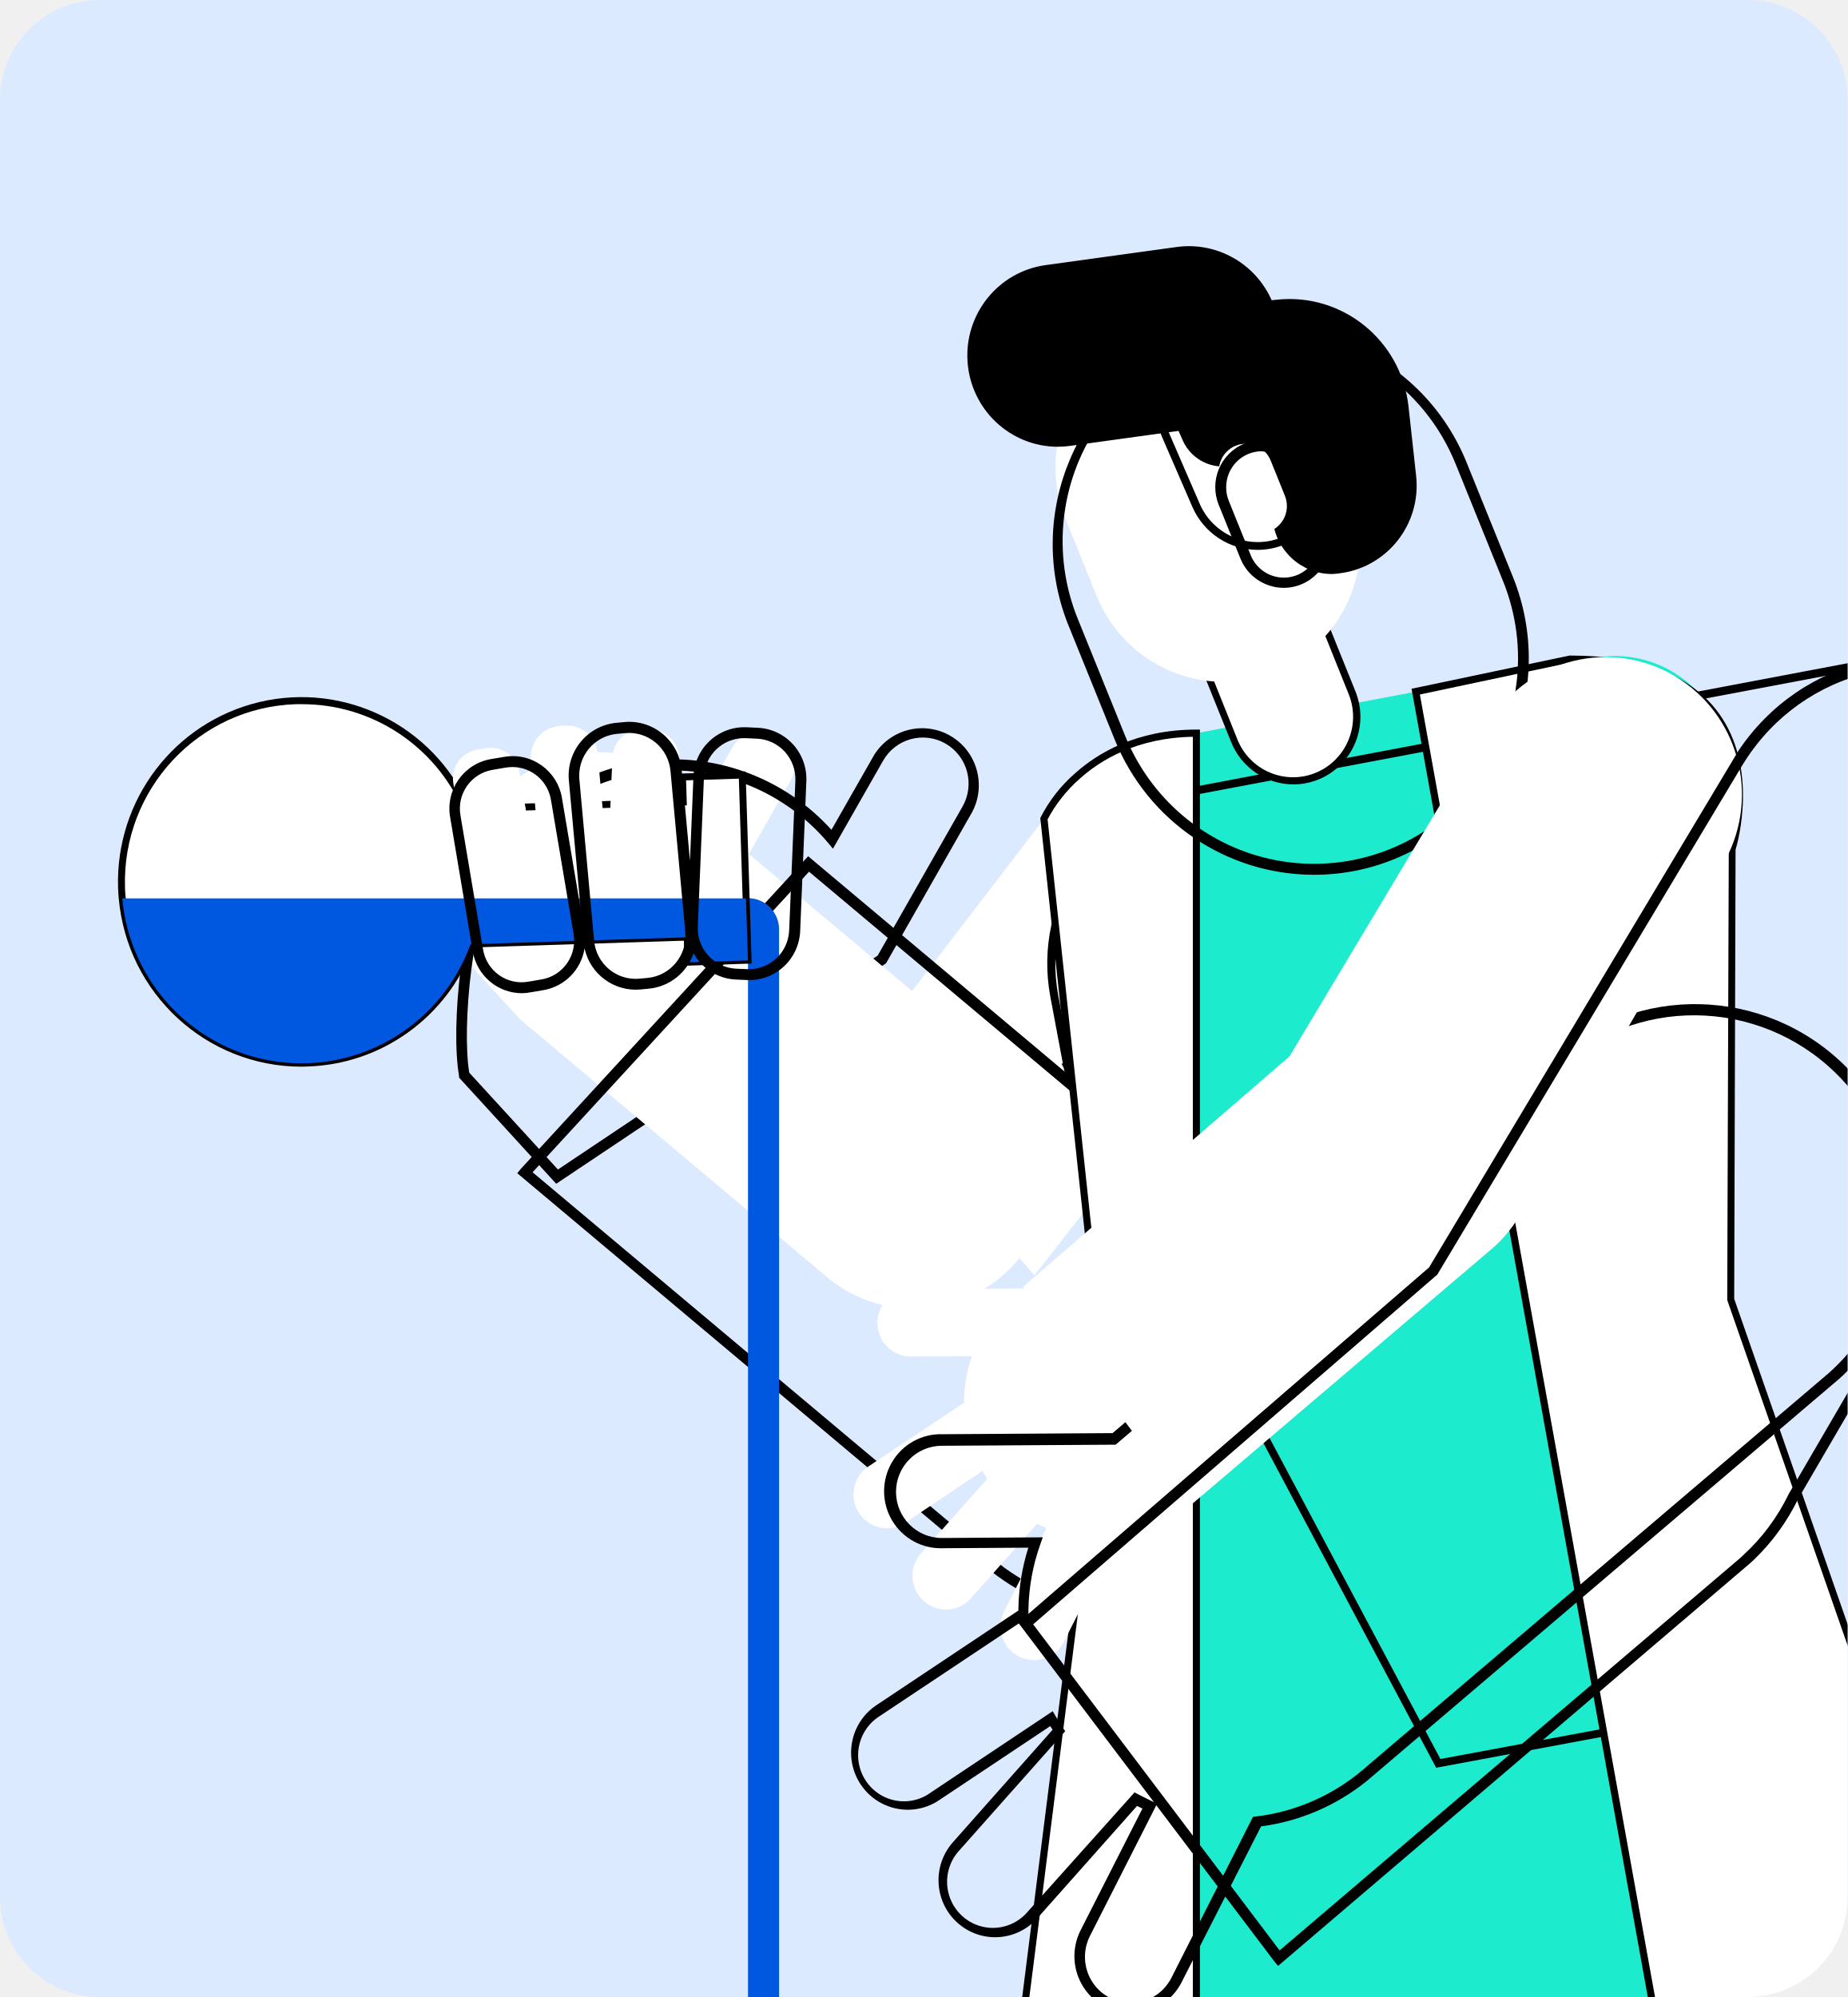
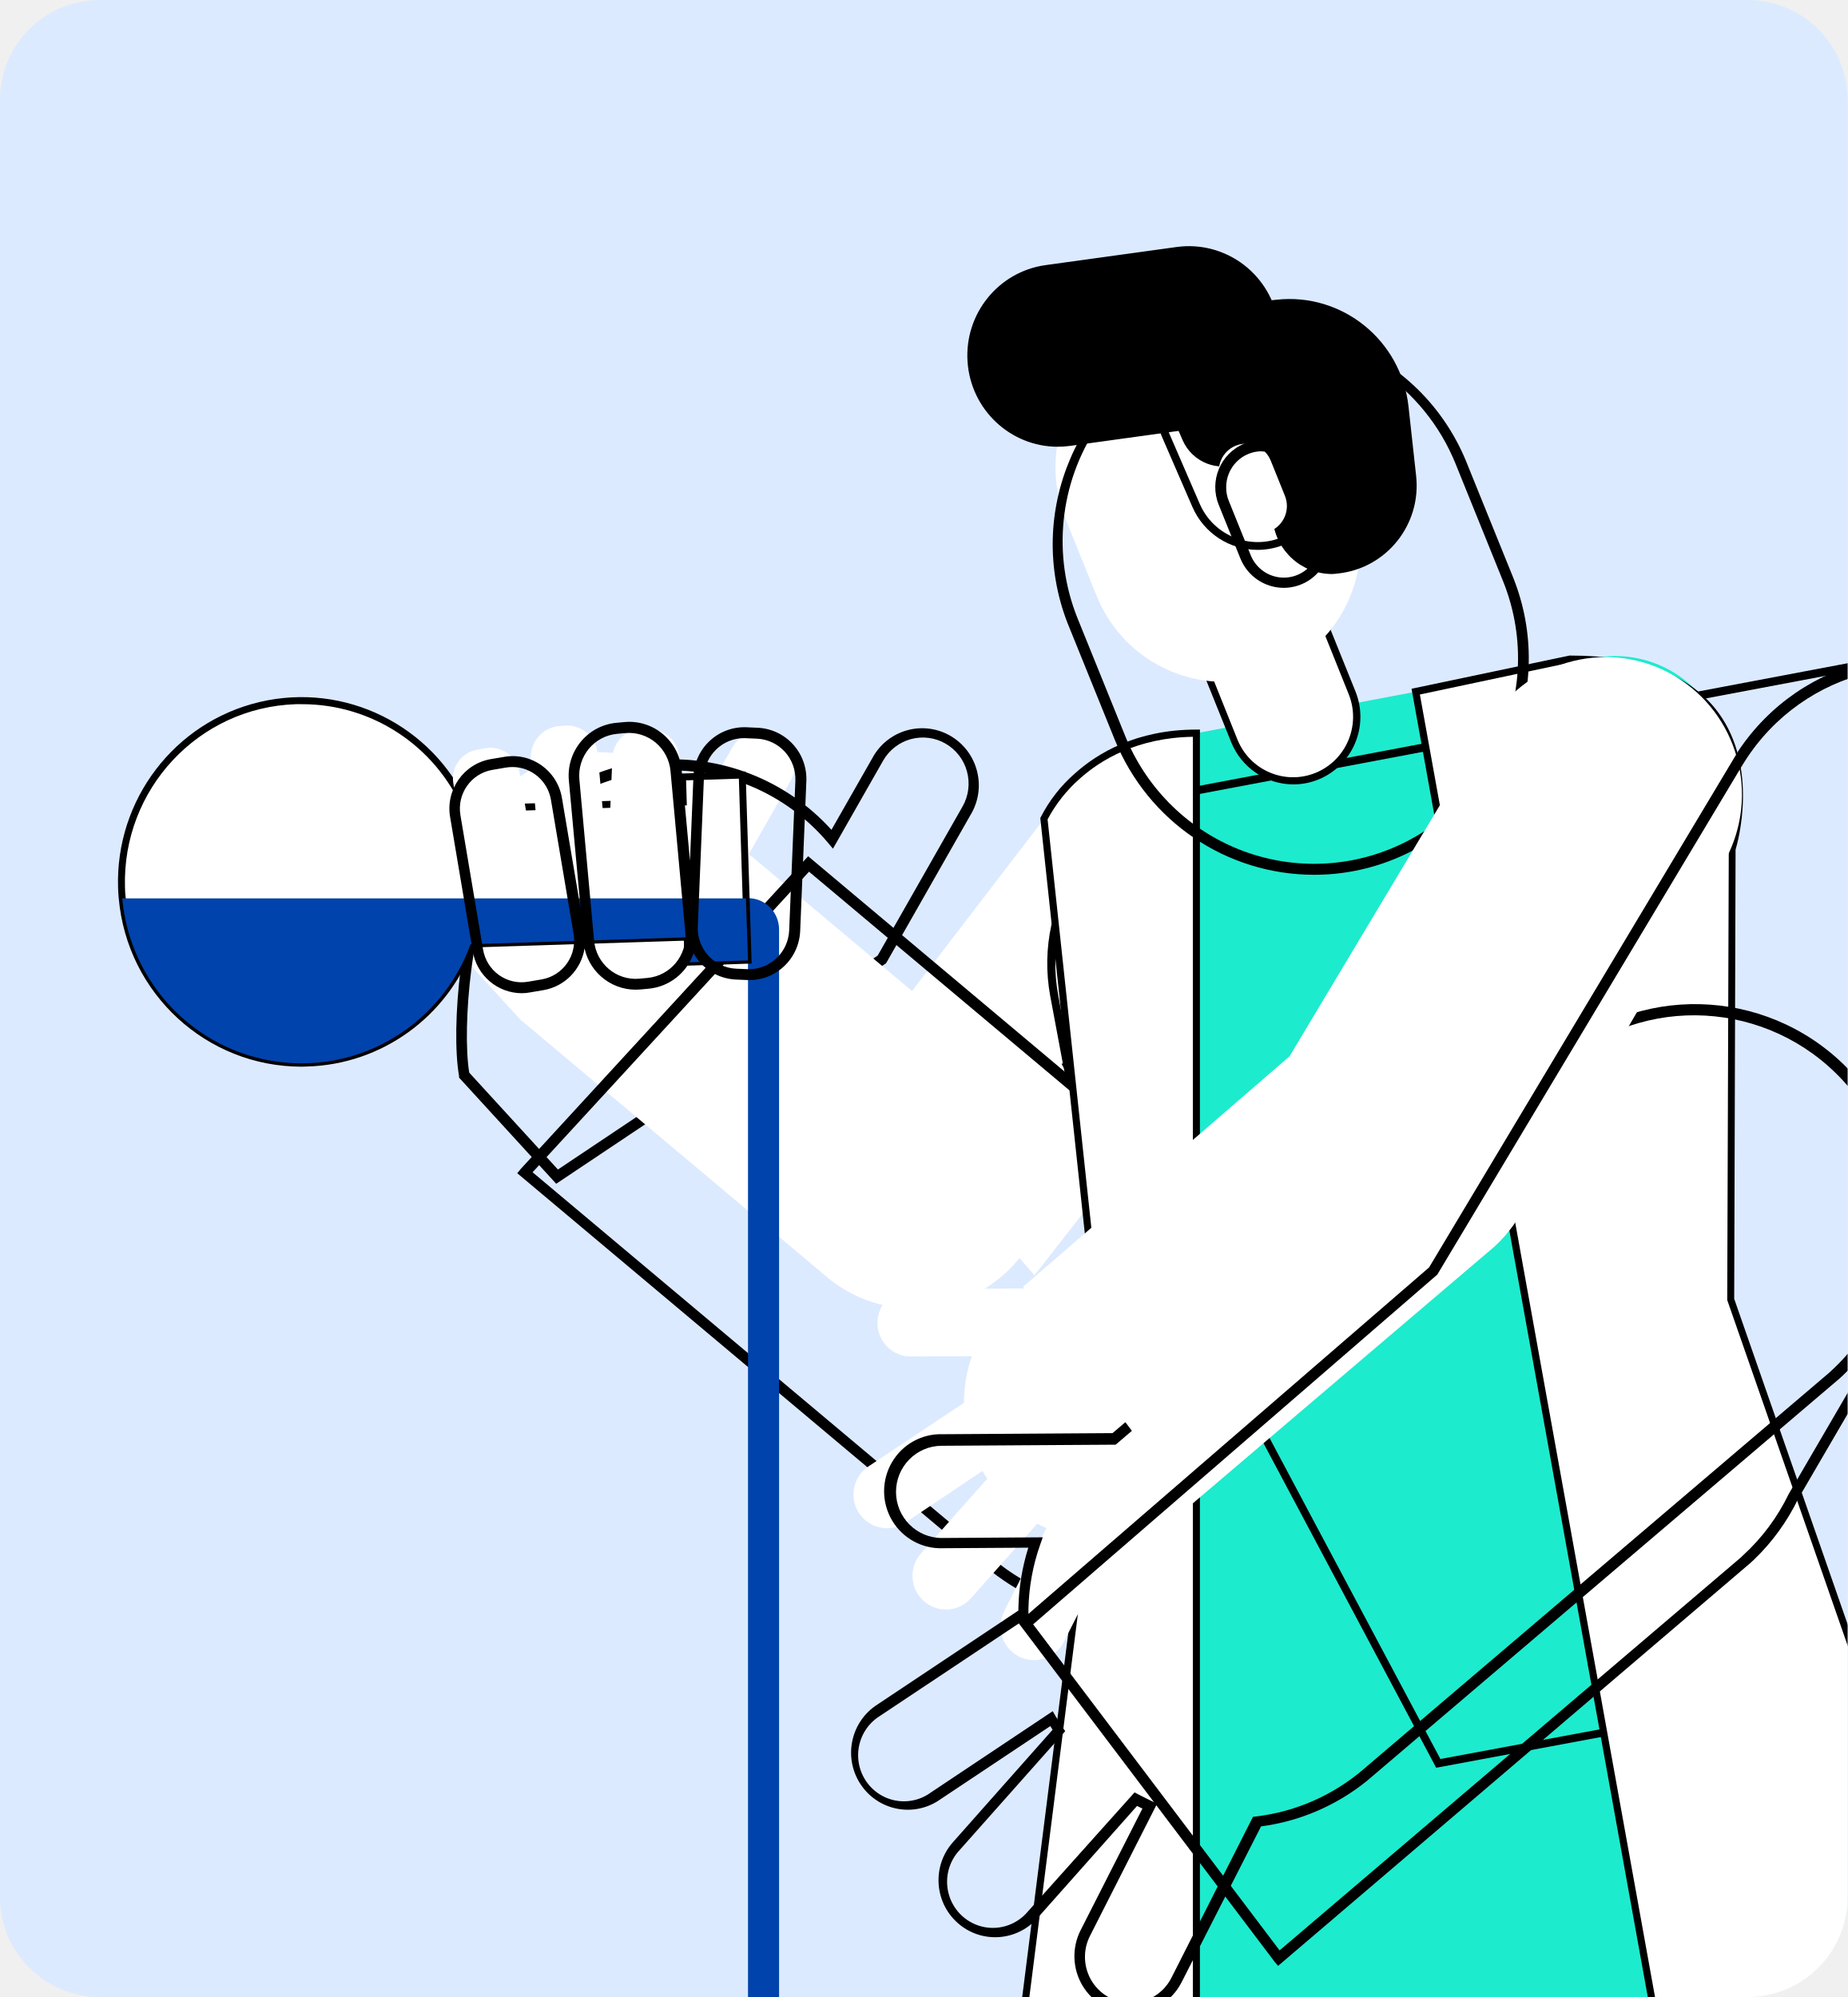
<svg xmlns="http://www.w3.org/2000/svg" width="74" height="80" viewBox="0 0 74 80" fill="none">
  <rect width="74" height="80" rx="4" fill="#DCEAFF" />
  <mask id="mask0" mask-type="alpha" maskUnits="userSpaceOnUse" x="0" y="7" width="74" height="73">
    <path d="M0 7H74V76C74 78.209 72.209 80 70 80H0V7Z" fill="#C4C4C4" />
  </mask>
  <g mask="url(#mask0)">
    <path d="M31.159 29.451C31.8 29.823 32.022 30.647 31.655 31.294L29.414 35.231L20.913 40.921L18.478 38.262C18.256 36.986 18.558 33.955 19.282 32.763C20.037 31.518 21.252 30.626 22.661 30.284C24.069 29.942 25.555 30.177 26.791 30.938C27.291 31.244 27.738 31.631 28.115 32.081L29.327 29.952C29.697 29.306 30.516 29.083 31.159 29.453V29.451Z" fill="white" />
    <path fill-rule="evenodd" clip-rule="evenodd" d="M18.386 43.169L22.277 47.422L35.489 38.588L38.94 32.526C39.512 31.438 39.123 30.089 38.062 29.476C37.001 28.864 35.649 29.208 35.005 30.255L33.301 33.243C31.485 31.233 28.835 30.201 26.148 30.457C23.461 30.713 21.05 32.228 19.641 34.546C18.481 36.456 18.046 41.163 18.386 43.106V43.169ZM22.346 46.851L18.793 42.97C18.492 41.093 18.918 36.558 20 34.776C21.368 32.535 23.719 31.09 26.324 30.889C28.929 30.688 31.472 31.756 33.163 33.761L33.361 33.999L35.369 30.475C35.611 30.049 36.01 29.738 36.48 29.61C36.95 29.481 37.451 29.546 37.873 29.79C38.294 30.034 38.603 30.435 38.73 30.907C38.858 31.38 38.794 31.884 38.552 32.308L35.152 38.282L22.346 46.851Z" fill="black" />
    <path d="M50.297 30.808C47.987 28.979 44.654 29.319 42.755 31.577L42.661 31.699L42.629 31.738L42.571 31.817L36.529 39.701L28.354 32.837L20.928 40.917L33.259 51.274C35.583 53.084 38.913 52.719 40.795 50.447L40.833 50.399L41.433 51.088L51.356 38.384C53.092 35.984 52.623 32.631 50.297 30.808Z" fill="white" />
    <path fill-rule="evenodd" clip-rule="evenodd" d="M39.916 63.112C41.386 64.207 43.166 64.798 44.995 64.801C47.483 64.787 49.841 63.684 51.456 61.779L52.38 62.839L67.714 43.189L67.844 43.012C70.434 39.263 69.662 34.129 66.086 31.321C62.53 28.495 57.402 28.955 54.399 32.369H54.383L54.059 32.788L54.002 32.864L44.854 44.788L32.368 34.301L20.853 46.832L20.717 46.999L39.742 62.978L39.916 63.112ZM40.013 62.639L39.929 62.577L21.331 46.961L32.403 34.92L44.919 45.431L54.314 33.174L54.352 33.122L54.401 33.054L54.594 32.821C57.416 29.445 62.392 28.937 65.83 31.674C69.284 34.391 69.971 39.378 67.382 42.938L67.322 43.026L52.374 62.182L51.458 61.132L51.24 61.405C48.444 64.804 43.472 65.351 40.013 62.639Z" fill="black" />
-     <path d="M29.959 35.98C30.646 35.98 31.203 36.541 31.203 37.233V99.443H29.959V35.98Z" fill="#0057E0" />
+     <path d="M29.959 35.98C30.646 35.98 31.203 36.541 31.203 37.233V99.443H29.959V35.98Z" fill="#0043AC" />
    <path d="M29.959 38.475L27.56 38.552L27.528 37.55L18.846 37.827C17.689 41.02 14.486 42.977 11.14 42.536C7.793 42.095 5.198 39.375 4.896 35.99C4.882 35.85 4.875 35.709 4.869 35.567C4.759 32.09 7.113 29.023 10.482 28.255C13.852 27.486 17.289 29.233 18.677 32.418L27.358 32.141L27.329 31.139L29.728 31.062L29.883 35.99L29.959 38.475Z" fill="white" />
    <path fill-rule="evenodd" clip-rule="evenodd" d="M4.756 35.993C5.098 39.808 8.273 42.73 12.077 42.731L12.31 42.724C15.278 42.637 17.899 40.752 18.945 37.954L27.39 37.684L27.422 38.688L30.105 38.6L29.863 30.906L27.18 30.992L27.21 31.994L18.768 32.262C17.316 29.052 13.816 27.319 10.405 28.121C6.994 28.923 4.618 32.038 4.729 35.563C4.733 35.692 4.74 35.844 4.756 35.993ZM11.848 28.21H12.077H12.082C14.887 28.201 17.428 29.87 18.551 32.458L18.59 32.547L27.509 32.263L27.479 31.261L29.593 31.193L29.817 38.319L27.703 38.388L27.669 37.386L18.748 37.67L18.716 37.761C17.588 40.901 14.443 42.829 11.155 42.396C7.867 41.962 5.32 39.284 5.033 35.958C5.017 35.815 5.006 35.669 5.006 35.546C4.889 31.62 7.949 28.338 11.848 28.21Z" fill="black" />
-     <path d="M29.959 38.475L27.56 38.552L27.528 37.55L18.846 37.827C17.689 41.02 14.486 42.977 11.139 42.536C7.793 42.095 5.198 39.374 4.896 35.989H29.876L29.959 38.475Z" fill="#0057E0" />
+     <path d="M29.959 38.475L27.56 38.552L27.528 37.55L18.846 37.827C17.689 41.02 14.486 42.977 11.139 42.536C7.793 42.095 5.198 39.374 4.896 35.989H29.876L29.959 38.475Z" fill="#0043AC" />
    <path fill-rule="evenodd" clip-rule="evenodd" d="M21.651 34.662L21.266 30.439C21.236 30.111 21.336 29.784 21.546 29.531C21.755 29.277 22.056 29.118 22.382 29.088L22.595 29.069C22.921 29.038 23.245 29.14 23.497 29.35C23.749 29.561 23.907 29.864 23.937 30.192L24.322 34.415C24.352 34.743 24.252 35.07 24.042 35.323C23.833 35.577 23.532 35.736 23.206 35.766L22.993 35.786C22.667 35.816 22.343 35.715 22.091 35.504C21.839 35.293 21.681 34.99 21.651 34.662ZM20.093 35.864L20.448 35.805C21.081 35.696 21.507 35.092 21.401 34.454L20.807 30.933C20.699 30.296 20.099 29.867 19.466 29.974L19.11 30.035C18.806 30.086 18.534 30.257 18.355 30.511C18.176 30.764 18.105 31.079 18.158 31.385L18.751 34.905C18.859 35.543 19.459 35.972 20.093 35.864ZM27.208 30.466L27.046 34.387C27.033 34.705 26.894 35.005 26.66 35.221C26.426 35.436 26.117 35.55 25.801 35.535L25.509 35.525C24.85 35.497 24.338 34.936 24.365 34.272L24.527 30.352C24.54 30.033 24.678 29.732 24.911 29.517C25.145 29.301 25.454 29.187 25.77 29.201L26.064 29.214C26.381 29.227 26.679 29.366 26.894 29.601C27.109 29.836 27.222 30.147 27.208 30.466Z" fill="white" />
    <path fill-rule="evenodd" clip-rule="evenodd" d="M18.935 38.113C19.098 39.079 19.928 39.786 20.9 39.788C21.013 39.787 21.126 39.776 21.237 39.755L21.781 39.662C22.622 39.513 23.276 38.844 23.412 37.996C23.643 39.033 24.605 39.736 25.657 39.638L25.983 39.607C26.806 39.53 27.508 38.976 27.779 38.19C28.125 38.814 28.769 39.212 29.478 39.241L29.926 39.26C30.467 39.283 30.995 39.088 31.394 38.718C31.792 38.349 32.028 37.834 32.049 37.289L32.296 31.294C32.319 30.748 32.126 30.216 31.758 29.815C31.391 29.413 30.881 29.176 30.339 29.154L29.894 29.134C29.353 29.112 28.826 29.307 28.428 29.677C28.03 30.047 27.795 30.56 27.774 31.105L27.635 34.482L27.301 30.842C27.193 29.677 26.169 28.82 25.012 28.926L24.686 28.956C23.529 29.066 22.678 30.098 22.784 31.264L23.254 36.395L22.506 31.961C22.318 30.868 21.288 30.134 20.202 30.319L19.658 30.41C18.572 30.598 17.842 31.636 18.028 32.73L18.935 38.113ZM20.261 30.749C20.351 30.735 20.442 30.727 20.533 30.727C21.292 30.732 21.938 31.285 22.066 32.038L22.974 37.421C23.043 37.833 22.947 38.255 22.707 38.595C22.467 38.935 22.102 39.166 21.694 39.235L21.15 39.328C20.741 39.398 20.322 39.301 19.984 39.06C19.646 38.818 19.417 38.451 19.348 38.039L18.441 32.656C18.296 31.8 18.868 30.988 19.718 30.842L20.261 30.749ZM23.795 37.684C23.879 38.609 24.692 39.29 25.61 39.206L25.936 39.176C26.854 39.088 27.529 38.27 27.447 37.345L26.855 30.887C26.814 30.443 26.6 30.033 26.26 29.748C25.919 29.464 25.48 29.327 25.039 29.368L24.713 29.398C24.273 29.439 23.866 29.654 23.583 29.997C23.3 30.34 23.164 30.782 23.205 31.226L23.795 37.684ZM28.195 31.124C28.23 30.256 28.938 29.57 29.801 29.57L29.866 29.572L30.315 29.591C30.741 29.609 31.143 29.797 31.432 30.113C31.721 30.429 31.873 30.848 31.856 31.277L31.608 37.273C31.569 38.166 30.821 38.859 29.934 38.825L29.486 38.806C28.599 38.767 27.911 38.013 27.948 37.12L28.195 31.124Z" fill="black" />
    <path d="M42.045 102.379H70.181L64.949 30.86L45.766 29.786C45.766 29.786 43.085 89.323 42.045 102.379Z" fill="white" />
    <path fill-rule="evenodd" clip-rule="evenodd" d="M41.891 102.522H70.334L65.085 30.849L65.076 30.723L45.624 29.626V29.771C45.597 30.367 42.932 89.462 41.903 102.368L41.891 102.522ZM70.037 102.236H42.2C43.092 90.774 45.206 45.155 45.776 32.846C45.847 31.305 45.895 30.287 45.912 29.922L64.827 30.996L70.037 102.236Z" fill="black" />
    <path d="M47.062 54.335H60.581L60.937 124.307H43.863L47.062 54.335Z" fill="#1DEBCE" />
    <path d="M68.397 52.322L83.72 118.1L67.252 122.64L54.849 52.51L68.397 52.322Z" fill="#1DEBCE" />
    <path d="M45.766 29.779L63.837 26.361C65.027 26.134 66.257 26.394 67.257 27.081C68.257 27.769 68.945 28.829 69.168 30.027L69.502 31.817C69.64 32.548 69.598 33.303 69.379 34.014L69.324 52.054L52.188 55.243L43.724 39.334C43.087 38.693 42.654 37.876 42.48 36.986C42.48 36.968 42.471 36.95 42.468 36.932L42.134 35.143C41.909 33.945 42.166 32.706 42.849 31.699C43.532 30.692 44.585 30 45.775 29.775L45.766 29.779Z" fill="#1DEBCE" />
    <path fill-rule="evenodd" clip-rule="evenodd" d="M44.534 46.402L57.522 70.816L83.855 65.906L83.983 65.882L84.067 38.184C84.401 37.078 84.465 35.908 84.255 34.772L83.741 32.035C83.011 28.138 79.285 25.573 75.414 26.302L47.773 31.529C43.899 32.26 41.345 36.014 42.066 39.916L42.569 42.601L42.517 42.615L42.601 42.773C42.879 44.148 43.55 45.409 44.534 46.402ZM44.77 46.198C43.816 45.24 43.166 44.019 42.903 42.689L42.384 39.868C41.693 36.144 44.123 32.558 47.819 31.849L75.451 26.633C79.15 25.938 82.711 28.385 83.415 32.107L83.928 34.843C84.131 35.937 84.067 37.064 83.744 38.127V38.149L83.659 65.633L57.691 70.466L44.797 46.236L44.77 46.198Z" fill="black" />
    <path d="M52.059 55.316L43.605 39.427C42.96 38.773 42.519 37.944 42.336 37.041L42.26 36.898L42.304 36.886L41.984 35.168C41.508 32.598 43.188 30.124 45.739 29.639L45.793 29.92C43.398 30.376 41.822 32.696 42.265 35.109L42.612 36.961C42.783 37.822 43.203 38.613 43.82 39.233L43.845 39.267L52.311 55.176L52.059 55.316Z" fill="black" />
    <path d="M47.918 29.371V102.376H38.252L44.218 55.246L41.812 32.794C41.812 32.794 43.36 29.369 47.918 29.371Z" fill="white" />
    <path fill-rule="evenodd" clip-rule="evenodd" d="M38.091 102.522H48.06V29.227H47.913C45.515 29.227 43.95 30.179 43.061 30.976C42.493 31.468 42.025 32.067 41.682 32.738L41.666 32.774L44.074 55.248L38.091 102.522ZM47.776 102.237H38.413L44.36 55.268V55.25L41.958 32.823C42.287 32.205 42.725 31.652 43.25 31.191C44.087 30.441 45.545 29.552 47.776 29.516V102.237Z" fill="black" />
    <path d="M56.709 27.709L70.185 102.38L84.757 96.378L69.326 52.06L69.382 34.02C69.382 34.02 71.772 26.41 62.878 26.41L56.709 27.709Z" fill="white" />
    <path fill-rule="evenodd" clip-rule="evenodd" d="M70.041 102.399L70.073 102.578L84.936 96.455L69.458 52.031L69.513 34.037C69.606 33.731 70.434 30.766 68.834 28.562C67.722 27.035 65.71 26.261 62.867 26.261L56.535 27.592L70.041 102.399ZM70.289 102.176L56.869 27.822L62.886 26.546C65.632 26.549 67.556 27.283 68.608 28.729C70.09 30.764 69.341 33.591 69.25 33.937C69.244 33.958 69.241 33.97 69.241 33.971L69.179 52.08L84.582 96.29L70.289 102.176Z" fill="black" />
    <path d="M52.757 31.09C51.455 31.624 49.97 30.994 49.439 29.682L47.957 26.007L52.673 24.078L54.156 27.752C54.41 28.381 54.405 29.087 54.143 29.713C53.881 30.339 53.382 30.834 52.757 31.09Z" fill="white" />
    <path fill-rule="evenodd" clip-rule="evenodd" d="M49.313 29.736C49.726 30.754 50.709 31.42 51.801 31.423C52.147 31.423 52.491 31.355 52.812 31.224C54.186 30.66 54.846 29.082 54.289 27.698L52.753 23.89L47.778 25.928L49.313 29.736ZM49.563 29.629L48.142 26.086L52.595 24.265L54.017 27.806C54.516 29.044 53.924 30.455 52.694 30.959C51.465 31.461 50.064 30.866 49.563 29.629Z" fill="black" />
    <path d="M51.069 26.909C49.72 27.46 48.21 27.449 46.869 26.878C45.529 26.308 44.468 25.225 43.921 23.867L42.678 20.794C42.13 19.437 42.14 17.915 42.707 16.566C43.273 15.216 44.349 14.148 45.698 13.598C47.047 13.046 48.557 13.057 49.897 13.627C51.238 14.198 52.298 15.281 52.844 16.64L54.088 19.712C54.635 21.069 54.624 22.59 54.058 23.939C53.491 25.289 52.415 26.356 51.067 26.907L51.069 26.909Z" fill="white" />
    <path fill-rule="evenodd" clip-rule="evenodd" d="M44.651 29.64C45.975 32.908 49.131 35.044 52.636 35.044C53.743 35.044 54.84 34.828 55.865 34.407C60.266 32.602 62.383 27.549 60.597 23.115L58.694 18.414C56.856 14.056 51.886 11.99 47.531 13.773C43.175 15.556 41.046 20.528 42.749 24.941L44.651 29.64ZM43.949 17.089C45.464 14.819 48.001 13.455 50.718 13.45C54.045 13.45 57.041 15.477 58.298 18.578L60.2 23.28C61.893 27.489 59.884 32.284 55.708 33.999C53.7 34.821 51.45 34.806 49.454 33.957C47.457 33.108 45.877 31.495 45.062 29.473L43.16 24.774C42.138 22.24 42.434 19.359 43.949 17.089Z" fill="black" />
    <path d="M51.632 16.588L42.847 17.803C40.897 18.071 39.101 16.698 38.832 14.736C38.566 12.773 39.929 10.964 41.878 10.694L47.135 9.967C48.071 9.836 49.021 10.086 49.774 10.661C50.527 11.237 51.021 12.091 51.147 13.034L51.632 16.588Z" fill="black" />
    <path fill-rule="evenodd" clip-rule="evenodd" d="M38.752 14.49C38.881 16.403 40.456 17.89 42.359 17.897C42.525 17.897 42.691 17.885 42.855 17.863L51.707 16.639L51.213 13.02C51.083 12.059 50.579 11.191 49.812 10.604C49.045 10.019 48.079 9.763 47.126 9.895L41.867 10.622C39.982 10.889 38.622 12.578 38.752 14.49ZM47.144 10.028C47.303 10.007 47.464 9.996 47.625 9.996V10C49.37 10.003 50.845 11.301 51.081 13.041L51.558 16.529L42.838 17.733C41.6 17.904 40.365 17.397 39.599 16.403C38.833 15.409 38.652 14.079 39.124 12.914C39.596 11.749 40.649 10.926 41.887 10.755L47.144 10.028Z" fill="black" />
    <path d="M53.602 22.908C55.495 22.697 56.861 20.981 56.652 19.075L56.353 16.287C56.216 15.033 55.59 13.886 54.612 13.097C53.635 12.309 52.386 11.944 51.141 12.082L48.723 12.336L51.054 20.85C51.194 22.127 52.334 23.048 53.602 22.908Z" fill="black" />
    <path fill-rule="evenodd" clip-rule="evenodd" d="M50.981 20.859C51.114 22.073 52.133 22.993 53.347 22.995C53.435 22.992 53.523 22.984 53.61 22.972C55.539 22.757 56.931 21.009 56.719 19.066L56.412 16.273C56.118 13.628 53.755 11.72 51.127 12.007L48.629 12.27L50.981 20.859ZM55.866 21.593C55.304 22.298 54.488 22.749 53.596 22.847H53.599C53.598 22.847 53.597 22.847 53.596 22.847C53.002 22.912 52.406 22.737 51.94 22.36C51.474 21.983 51.175 21.433 51.111 20.834L48.801 12.397L51.142 12.15C53.697 11.87 55.995 13.724 56.281 16.296L56.586 19.089C56.686 19.987 56.427 20.888 55.866 21.593Z" fill="black" />
    <path d="M50.918 17.992L49.674 18.542C48.785 18.93 47.752 18.522 47.364 17.629L46.575 15.811C46.189 14.916 46.595 13.876 47.483 13.485L48.727 12.936C49.615 12.546 50.649 12.954 51.037 13.848L51.826 15.664C52.213 16.56 51.806 17.602 50.918 17.992Z" fill="black" />
    <path fill-rule="evenodd" clip-rule="evenodd" d="M47.76 20.312C48.215 21.355 49.24 22.028 50.372 22.028C50.762 22.027 51.147 21.946 51.505 21.79L53.407 20.947C54.099 20.642 54.641 20.074 54.916 19.367C55.191 18.66 55.175 17.871 54.872 17.176L53.668 14.398C53.039 12.949 51.363 12.288 49.923 12.92L48.021 13.76C46.584 14.396 45.928 16.082 46.553 17.531L47.76 20.312ZM50.059 13.211C50.378 13.07 50.722 12.998 51.07 12.997C52.077 12.999 52.989 13.599 53.394 14.527L54.598 17.305C54.868 17.924 54.881 18.627 54.636 19.257C54.391 19.887 53.907 20.392 53.291 20.663L51.388 21.503C50.107 22.065 48.616 21.477 48.054 20.189L46.85 17.409C46.29 16.118 46.875 14.615 48.157 14.051L50.059 13.211ZM51.07 12.997C51.071 12.997 51.072 12.997 51.073 12.997H51.068C51.069 12.997 51.069 12.997 51.07 12.997Z" fill="black" />
    <path d="M50.895 18.452L51.463 19.862C51.571 20.129 51.569 20.428 51.458 20.694C51.346 20.959 51.135 21.169 50.87 21.278C50.318 21.503 49.689 21.235 49.464 20.68L48.895 19.272C48.672 18.716 48.937 18.083 49.489 17.856C49.754 17.747 50.051 17.749 50.315 17.861C50.578 17.972 50.787 18.185 50.895 18.452Z" fill="white" />
    <path fill-rule="evenodd" clip-rule="evenodd" d="M49.681 22.375C49.969 23.084 50.653 23.547 51.413 23.549C52.034 23.549 52.615 23.238 52.961 22.718C53.308 22.199 53.376 21.54 53.141 20.961L52.272 18.804C51.883 17.842 50.793 17.38 49.838 17.771C48.882 18.163 48.423 19.26 48.812 20.222L49.681 22.375ZM49.528 18.5C49.796 18.229 50.16 18.077 50.54 18.077V18.085C51.123 18.085 51.649 18.439 51.869 18.983L52.739 21.139L52.753 21.169C52.94 21.649 52.859 22.192 52.54 22.596C52.222 22.999 51.714 23.2 51.207 23.124C50.701 23.048 50.274 22.705 50.087 22.226L49.217 20.069C49.145 19.896 49.109 19.709 49.111 19.522C49.109 19.139 49.259 18.771 49.528 18.5Z" fill="black" />
    <path d="M34.791 58.739L38.611 56.195V56.056C38.626 55.467 38.732 54.884 38.928 54.329L36.491 54.343C36.136 54.346 35.794 54.206 35.541 53.955C35.288 53.703 35.145 53.361 35.143 53.003C35.139 52.258 35.735 51.65 36.475 51.645L40.978 51.616L52.81 41.542C55.122 39.721 58.451 40.066 60.346 42.323C62.242 44.58 62.027 47.942 59.859 49.936L47.598 60.375C46.78 61.069 45.777 61.505 44.714 61.627L42.61 65.77C42.448 66.089 42.167 66.329 41.829 66.44C41.49 66.55 41.123 66.52 40.806 66.357C40.147 66.017 39.885 65.205 40.221 64.54L41.91 61.218C41.791 61.162 41.669 61.102 41.542 61.039L38.858 64.061C38.358 64.588 37.533 64.621 36.994 64.135C36.454 63.649 36.395 62.82 36.859 62.261L39.543 59.237C39.475 59.137 39.409 59.033 39.349 58.927L36.273 60.99C35.875 61.26 35.366 61.295 34.935 61.083C34.505 60.871 34.22 60.444 34.187 59.963C34.154 59.482 34.379 59.019 34.777 58.75L34.792 58.739H34.791Z" fill="white" />
    <path fill-rule="evenodd" clip-rule="evenodd" d="M43.365 79.558C43.776 80.235 44.507 80.65 45.295 80.653C46.147 80.656 46.928 80.18 47.32 79.419L50.508 73.165C52.062 72.96 53.529 72.329 54.751 71.34L73.667 55.232L73.827 55.085C77.092 51.93 77.359 46.764 74.439 43.285C71.518 39.805 66.414 39.211 62.782 41.927L62.768 41.913L44.559 57.411L37.751 57.455C36.922 57.428 36.144 57.859 35.724 58.579C35.303 59.299 35.305 60.192 35.73 60.91C36.156 61.627 36.935 62.053 37.764 62.022L41.186 62C40.94 62.782 40.806 63.596 40.789 64.416V64.518L35.044 68.349C34.045 69.063 33.789 70.445 34.465 71.473C35.14 72.501 36.504 72.805 37.547 72.159L42.066 69.148L42.159 69.293L38.166 73.8C37.332 74.74 37.412 76.184 38.346 77.024C39.279 77.865 40.713 77.784 41.547 76.844L45.54 72.347L45.757 72.451L43.279 77.328C42.921 78.036 42.954 78.88 43.365 79.558ZM45.591 71.883L45.442 71.803L41.178 76.565C40.748 77.085 40.071 77.328 39.412 77.197C38.754 77.066 38.218 76.584 38.017 75.938C37.815 75.293 37.98 74.589 38.446 74.102L42.664 69.351L42.569 69.212C42.458 69.045 42.363 68.894 42.278 68.749L42.164 68.55L37.272 71.814L37.25 71.831C36.701 72.215 35.988 72.267 35.389 71.969C34.79 71.669 34.4 71.066 34.371 70.394C34.342 69.721 34.679 69.086 35.25 68.736L41.191 64.778V64.453C41.21 63.575 41.368 62.707 41.661 61.88L41.765 61.585L37.729 61.612C36.716 61.616 35.891 60.792 35.887 59.772C35.884 58.752 36.702 57.922 37.715 57.918L44.684 57.874L62.67 42.549L62.836 42.417C66.28 39.7 71.243 40.211 74.068 43.576C76.894 46.94 76.571 51.952 73.338 54.921L73.261 54.992L54.761 70.747L54.596 70.889C53.379 71.927 51.885 72.581 50.301 72.769L50.184 72.783L46.923 79.22C46.628 79.812 46.04 80.199 45.383 80.234C44.727 80.269 44.101 79.947 43.745 79.39C43.39 78.833 43.358 78.127 43.662 77.54L46.347 72.249L46.135 72.156C46.059 72.118 45.982 72.08 45.906 72.042C45.8 71.989 45.694 71.937 45.591 71.883Z" fill="black" />
    <path d="M69.106 34.448C70.511 31.841 69.61 28.581 67.069 27.08C64.528 25.579 61.262 26.378 59.688 28.885L51.65 42.314L40.977 51.549L47.599 60.317L59.86 49.878C60.372 49.408 60.79 48.846 61.092 48.219L69.111 34.459L69.106 34.448Z" fill="white" />
    <path fill-rule="evenodd" clip-rule="evenodd" d="M51.049 78.587L51.19 78.753L70.092 62.626L70.25 62.481C70.981 61.779 71.582 60.95 72.025 60.035L84.399 38.801H84.383C86.433 34.733 84.984 29.761 81.077 27.452C77.17 25.143 72.153 26.294 69.625 30.08L57.237 50.774L40.783 65.004L51.049 78.587ZM51.25 78.133L41.379 65.071L57.536 51.087L57.564 51.065L69.767 30.683L69.878 30.505C72.233 26.793 77.081 25.62 80.853 27.849C84.626 30.077 85.974 34.911 83.905 38.791L83.859 38.887L71.642 59.849C71.192 60.781 70.569 61.617 69.807 62.312L69.731 62.386L51.25 78.133Z" fill="black" />
  </g>
</svg>
